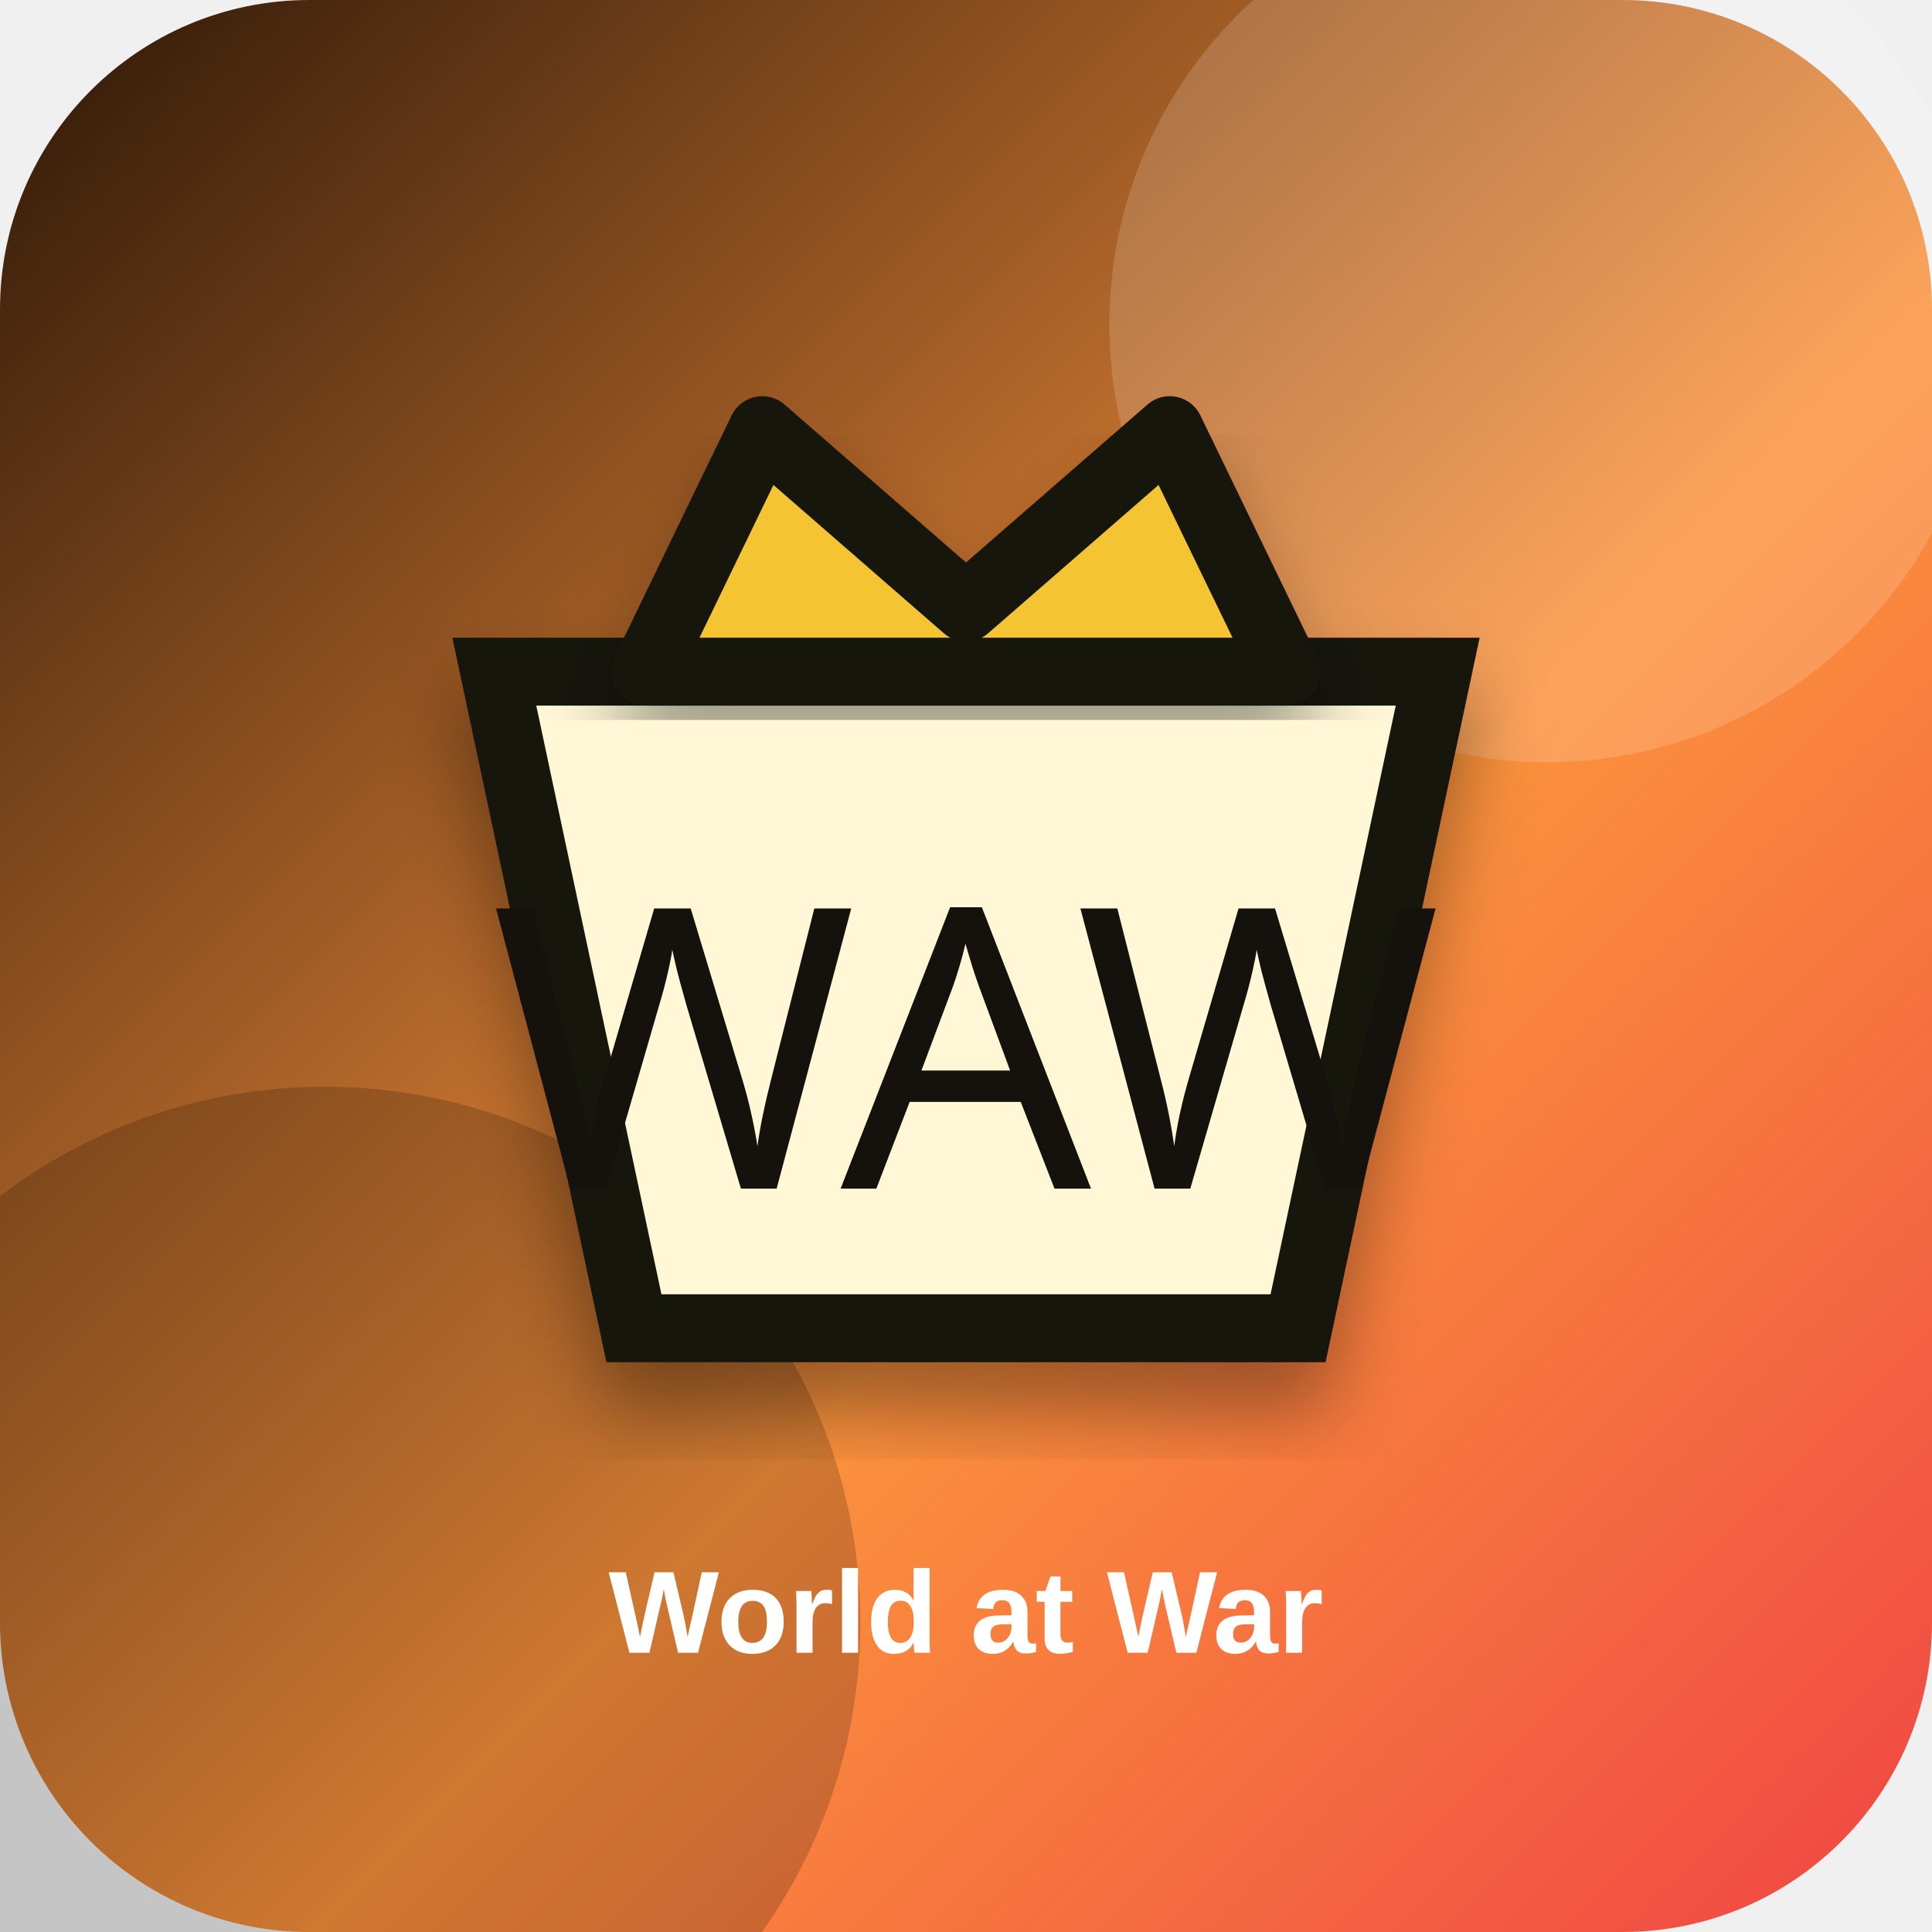
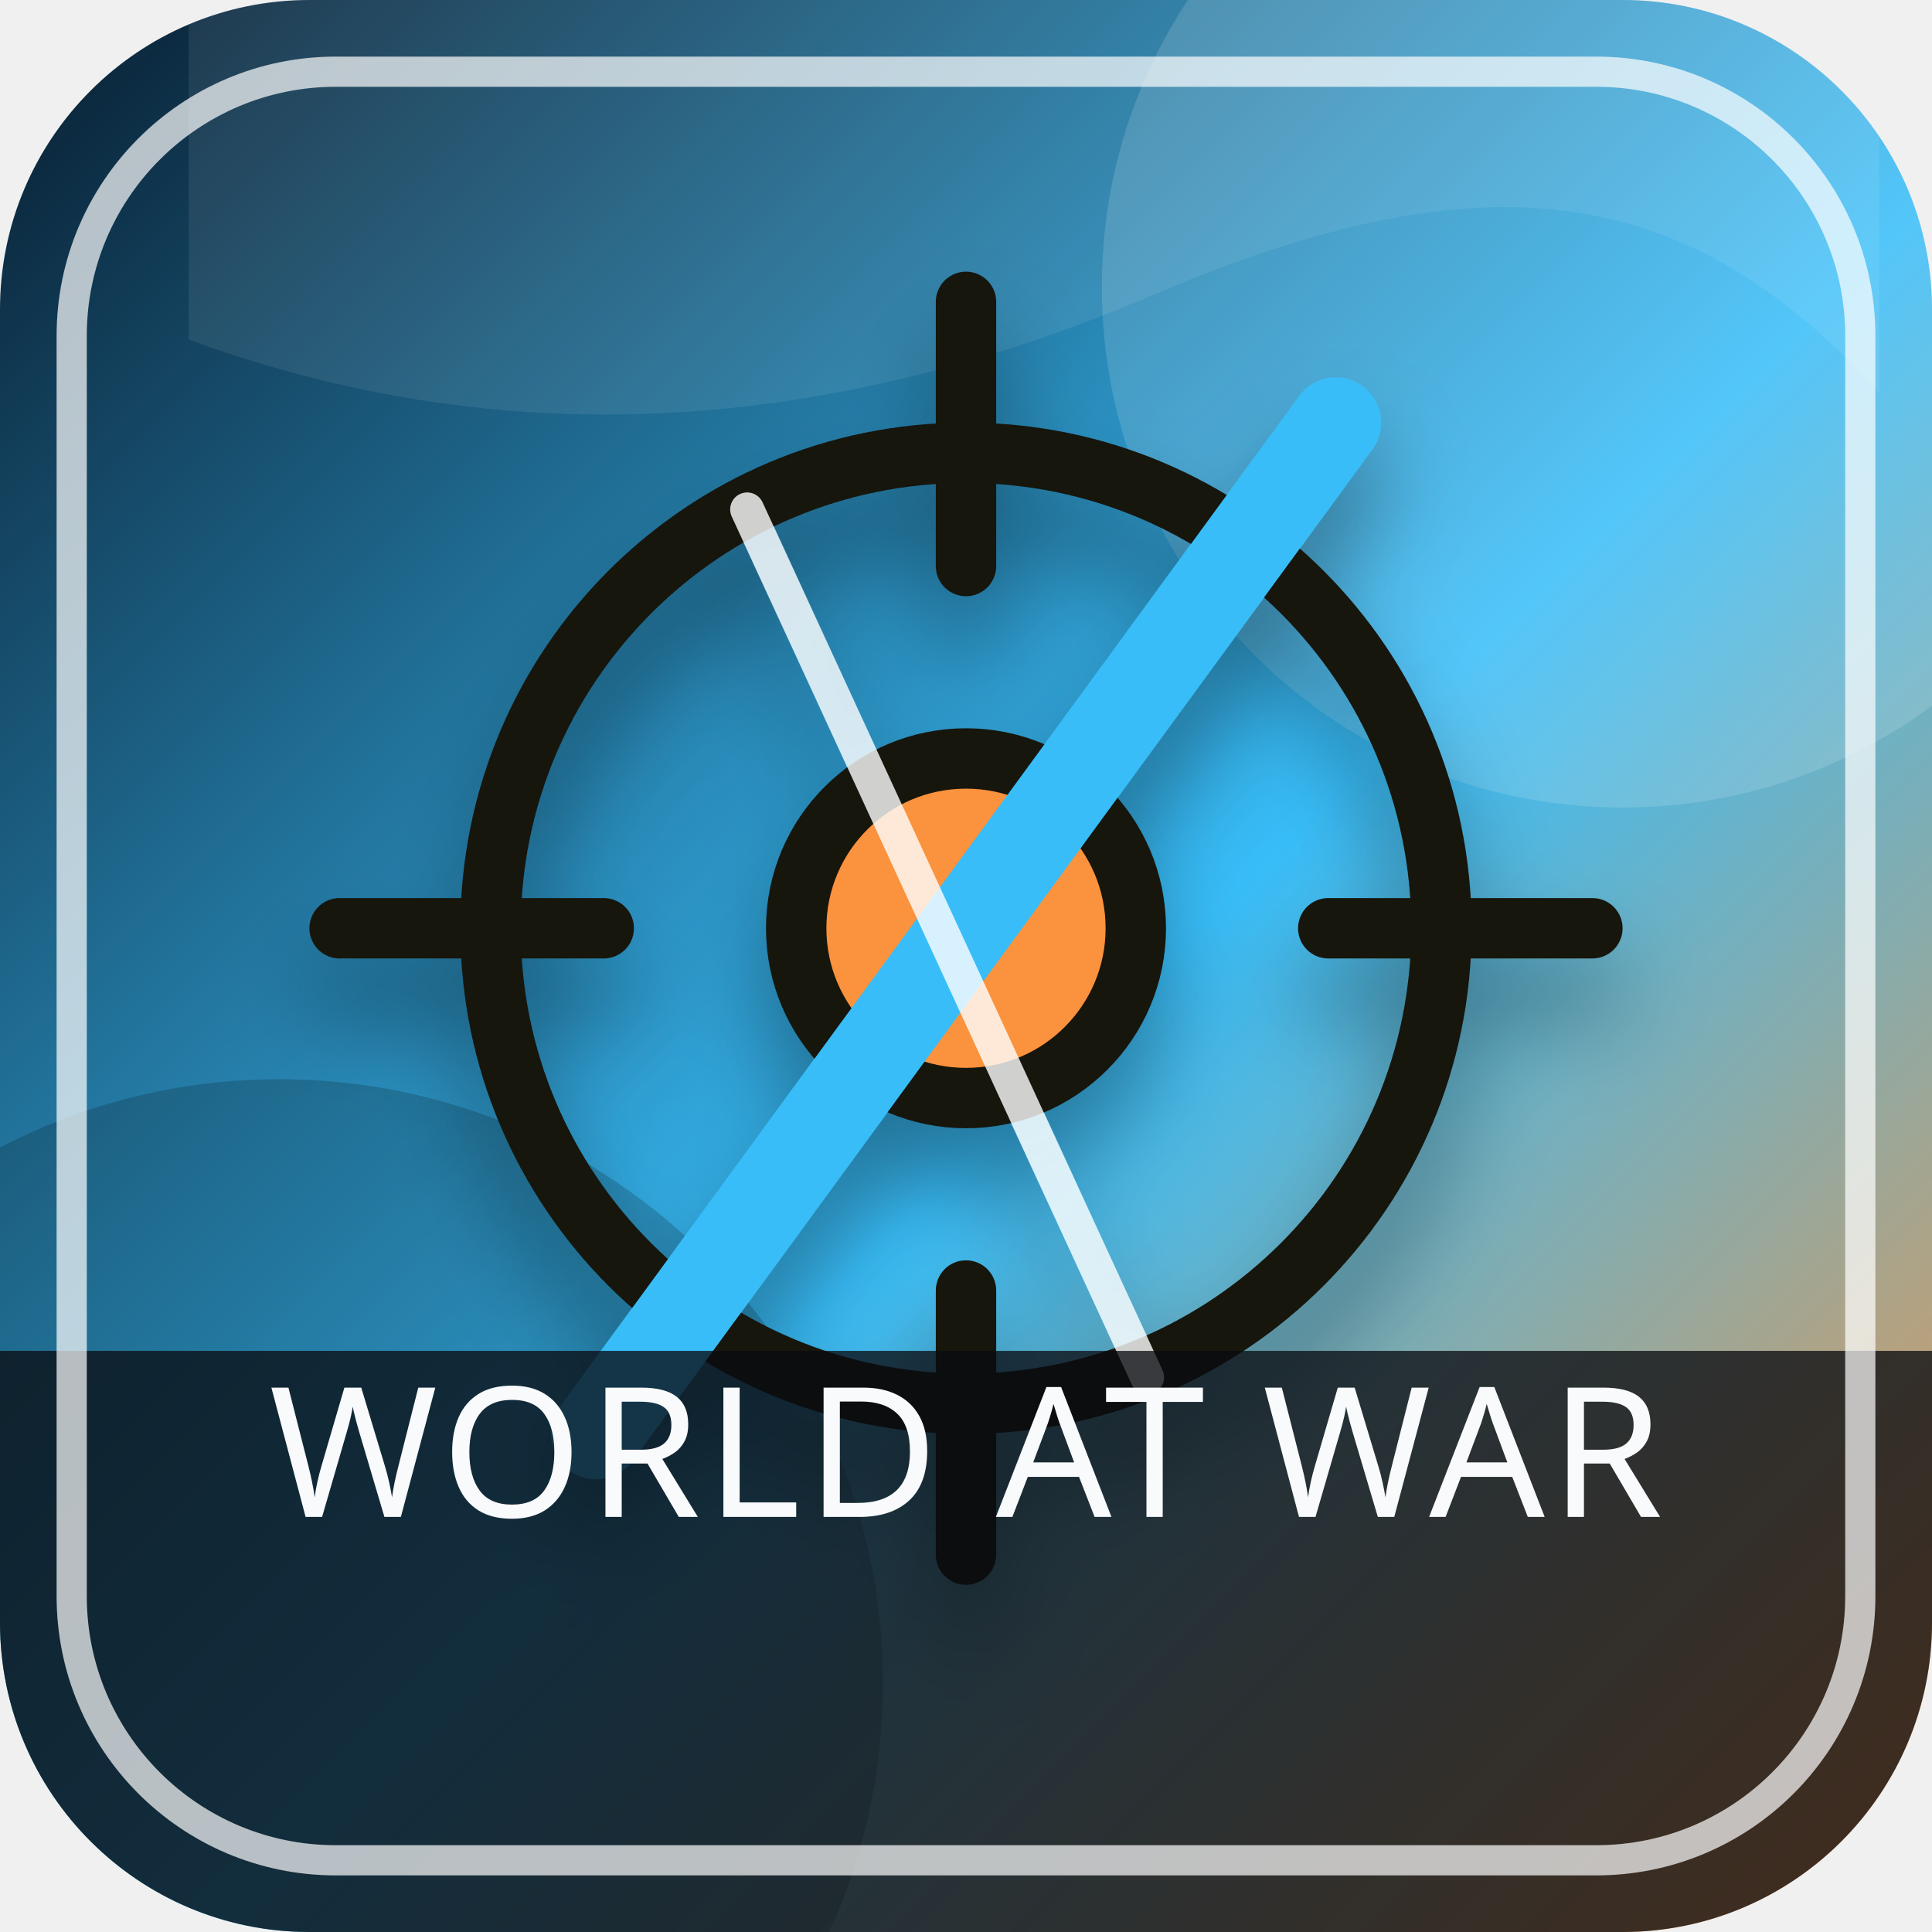
- <svg xmlns="http://www.w3.org/2000/svg" width="512" height="512" viewBox="0 0 512 512">
+ <svg xmlns="http://www.w3.org/2000/svg" width="512" height="512" viewBox="0 0 512 512" role="img" aria-label="World at War">
  <defs>
    <linearGradient id="bg" x1="0" y1="0" x2="1" y2="1">
-       <stop offset="0" stop-color="#2b1607" />
-       <stop offset=".58" stop-color="#fb923c" />
-       <stop offset="1" stop-color="#ef4444" />
+       <stop offset="0" stop-color="#071a2c" />
+       <stop offset=".55" stop-color="#38bdf8" />
+       <stop offset="1" stop-color="#fb923c" />
    </linearGradient>
-     <filter id="shadow" x="-20%" y="-20%" width="140%" height="140%">
-       <feDropShadow dx="0" dy="14" stdDeviation="10" flood-color="#000" flood-opacity=".36" />
+     <filter id="shadow" x="-20%" y="-20%" width="140%" height="150%">
+       <feDropShadow dx="0" dy="16" stdDeviation="12" flood-color="#000" flood-opacity=".35" />
    </filter>
+     <clipPath id="round">
+       <rect width="512" height="512" rx="82" />
+     </clipPath>
  </defs>
-   <rect width="512" height="512" rx="82" fill="url(#bg)" />
-   <circle cx="410" cy="86" r="116" fill="#fff" opacity=".16" />
-   <circle cx="86" cy="430" r="142" fill="#000" opacity=".18" />
-   <path d="M131 178h250l-37 174H168z" fill="#fff7d6" stroke="#15120d" stroke-width="18" filter="url(#shadow)" />
-   <path d="M171 178l31-64 54 47 54-47 31 64z" fill="#f4c430" stroke="#15120d" stroke-width="18" stroke-linejoin="round" filter="url(#shadow)" />
-   <text x="256" y="315" text-anchor="middle" font-family="Impact, Arial Black, sans-serif" font-size="104" fill="#15120d">WAW</text>
-   <text x="256" y="438" text-anchor="middle" font-family="Trebuchet MS, Arial, sans-serif" font-size="31" font-weight="900" fill="#fff">World at War</text>
+   <g clip-path="url(#round)">
+     <rect width="512" height="512" fill="url(#bg)" />
+     <circle cx="430" cy="76" r="138" fill="#fff" opacity=".14" />
+     <circle cx="74" cy="446" r="160" fill="#000" opacity=".18" />
+     <path d="M50 90c82 30 167 26 256-12s142-29 192 26v-154H50z" fill="#fff" opacity=".08" />
+     <g filter="url(#shadow)" transform="translate(0 -16)">
+       <circle cx="256" cy="262" r="126" fill="none" stroke="#15120d" stroke-width="16" stroke-linecap="round" stroke-linejoin="round" />
+       <circle cx="256" cy="262" r="45" fill="#fb923c" stroke="#15120d" stroke-width="16" stroke-linecap="round" stroke-linejoin="round" />
+       <path d="M256 96v70M256 358v70M90 262h70M352 262h70" stroke="#15120d" stroke-width="16" stroke-linecap="round" stroke-linejoin="round" />
+       <path d="M158 396l196-268" stroke="#38bdf8" stroke-width="24" stroke-linecap="round" />
+       <path d="M198 151l106 230" stroke="#fff" stroke-width="9" stroke-linecap="round" opacity=".8" />
+     </g>
+     <rect x="0" y="358" width="512" height="154" fill="#090b10" opacity=".76" />
+     <text x="256" y="402" text-anchor="middle" font-family="Impact, 'Arial Black', sans-serif" font-size="48" letter-spacing="1.4" fill="#f8fafc">WORLD AT WAR</text>
+     <rect x="19" y="19" width="474" height="474" rx="70" fill="none" stroke="#fff" stroke-width="8" opacity=".7" />
+   </g>
</svg>
